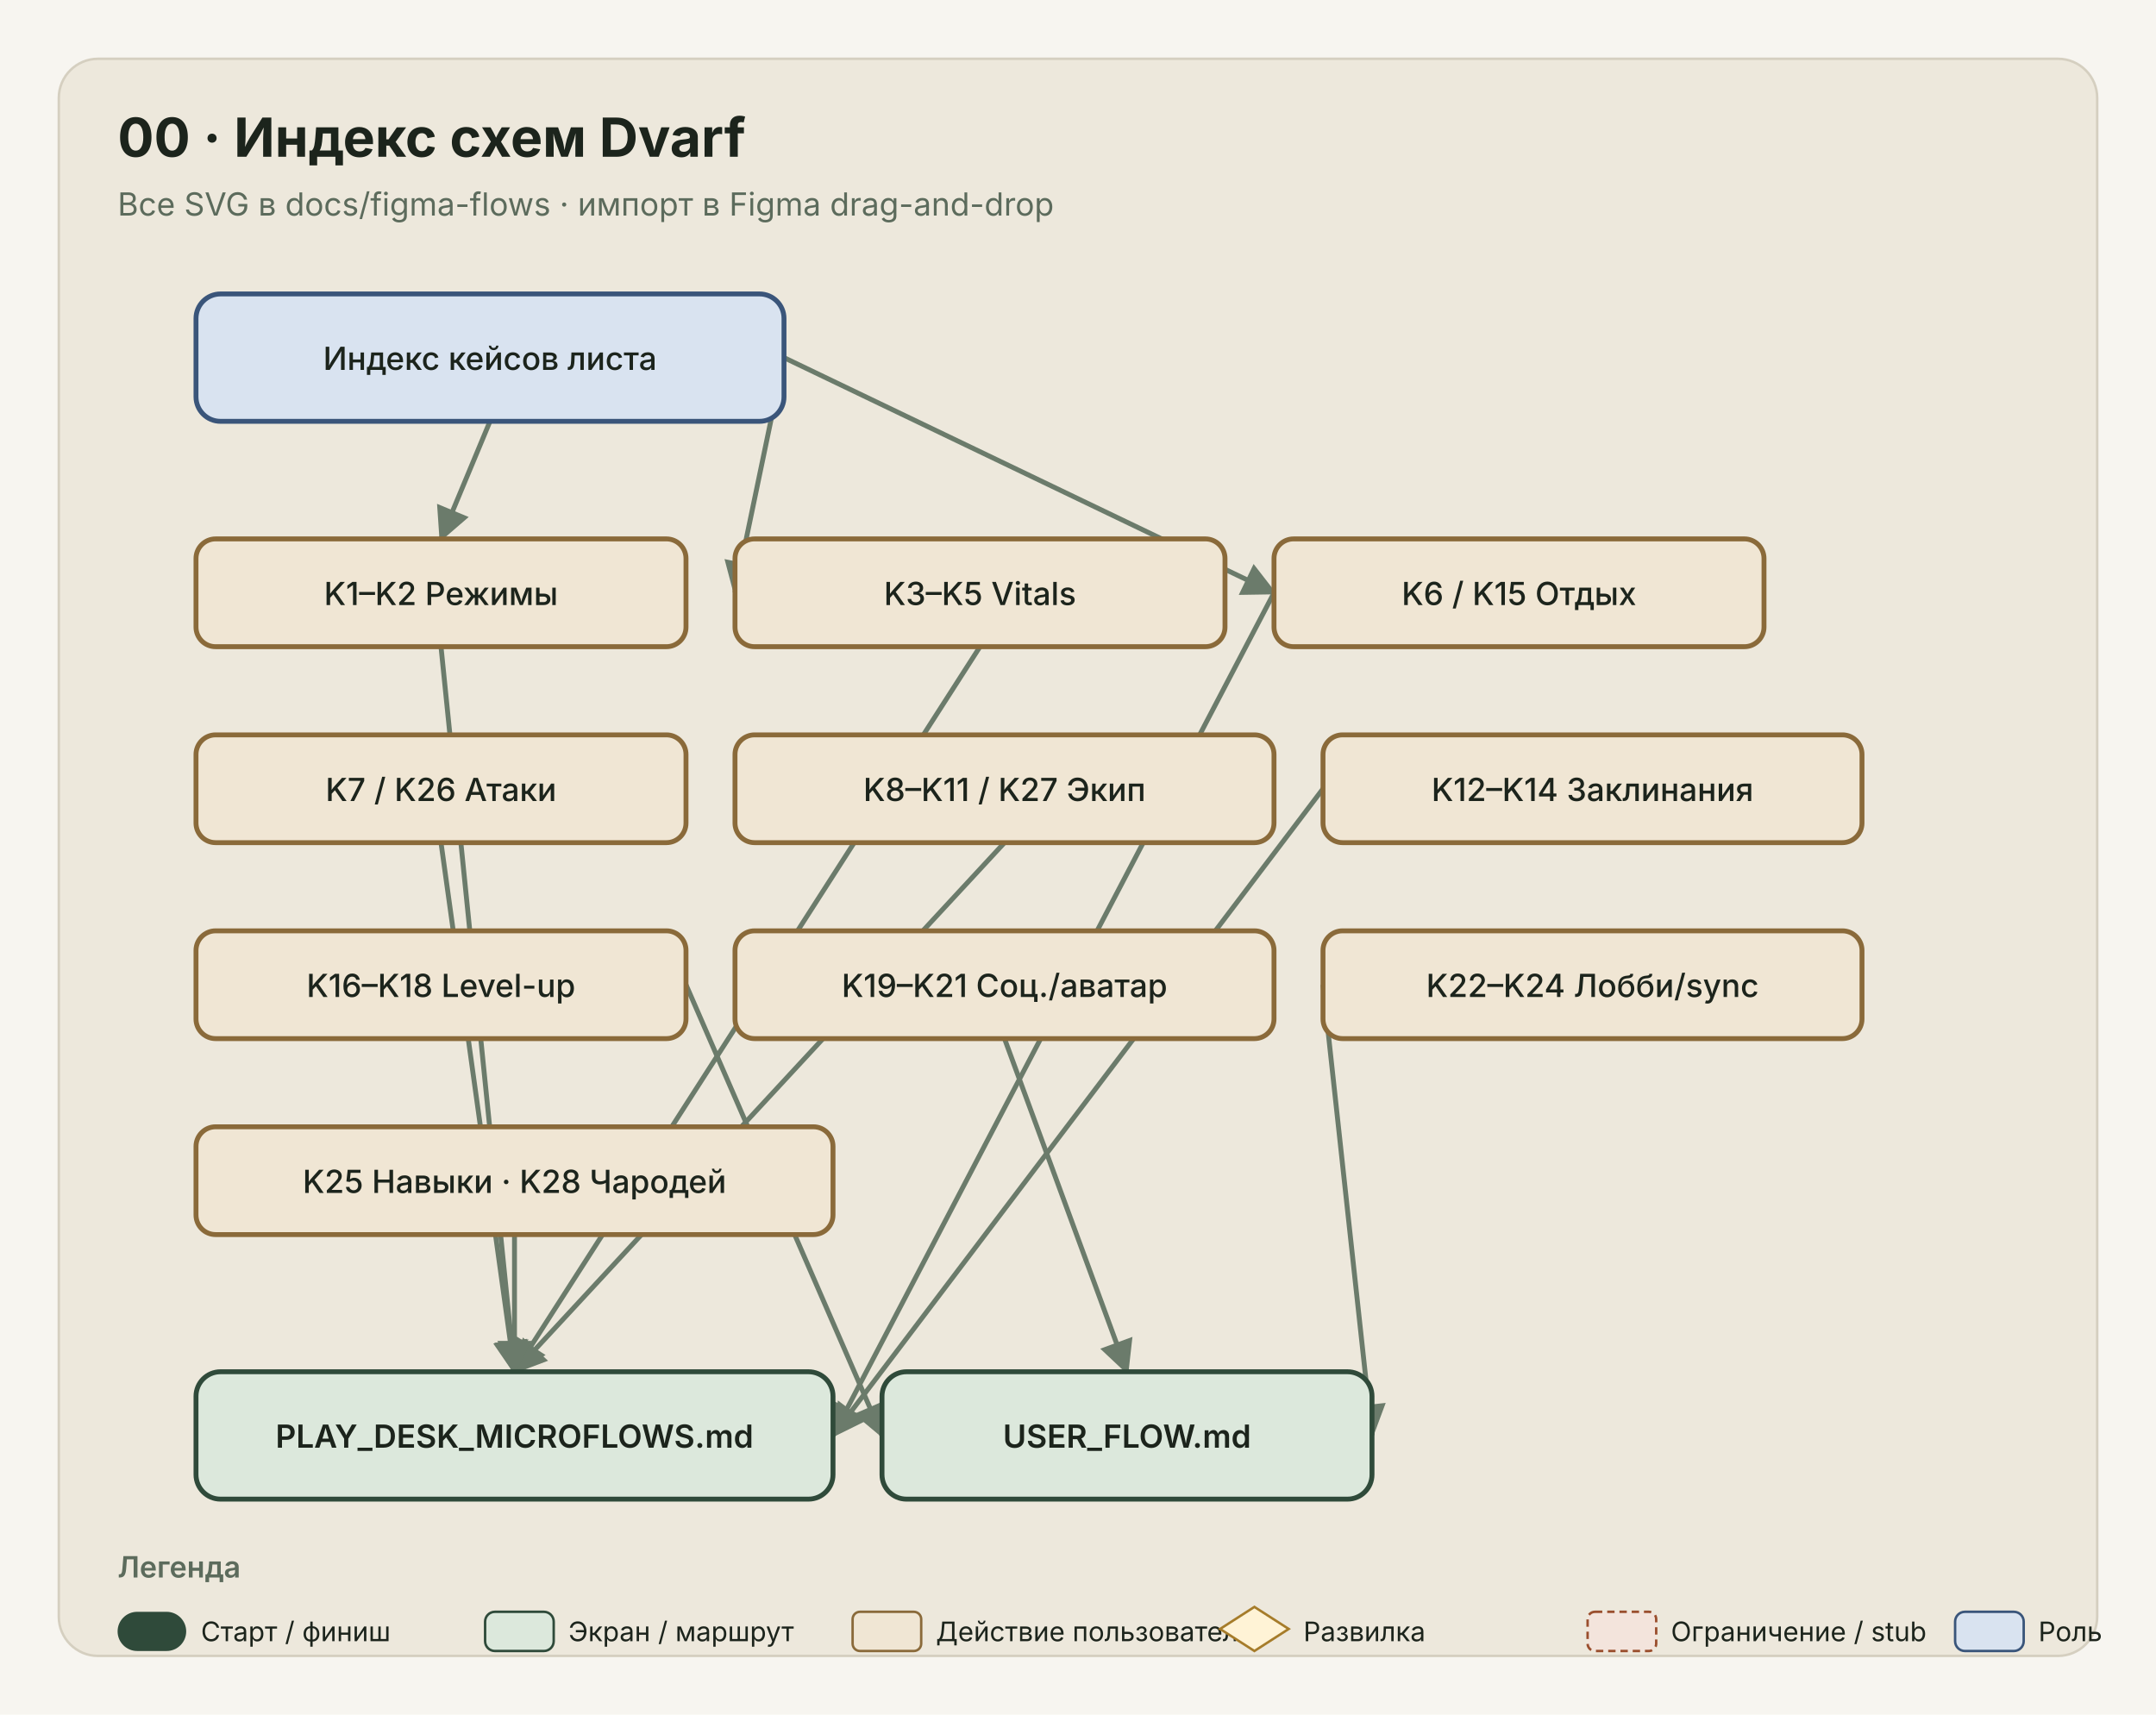
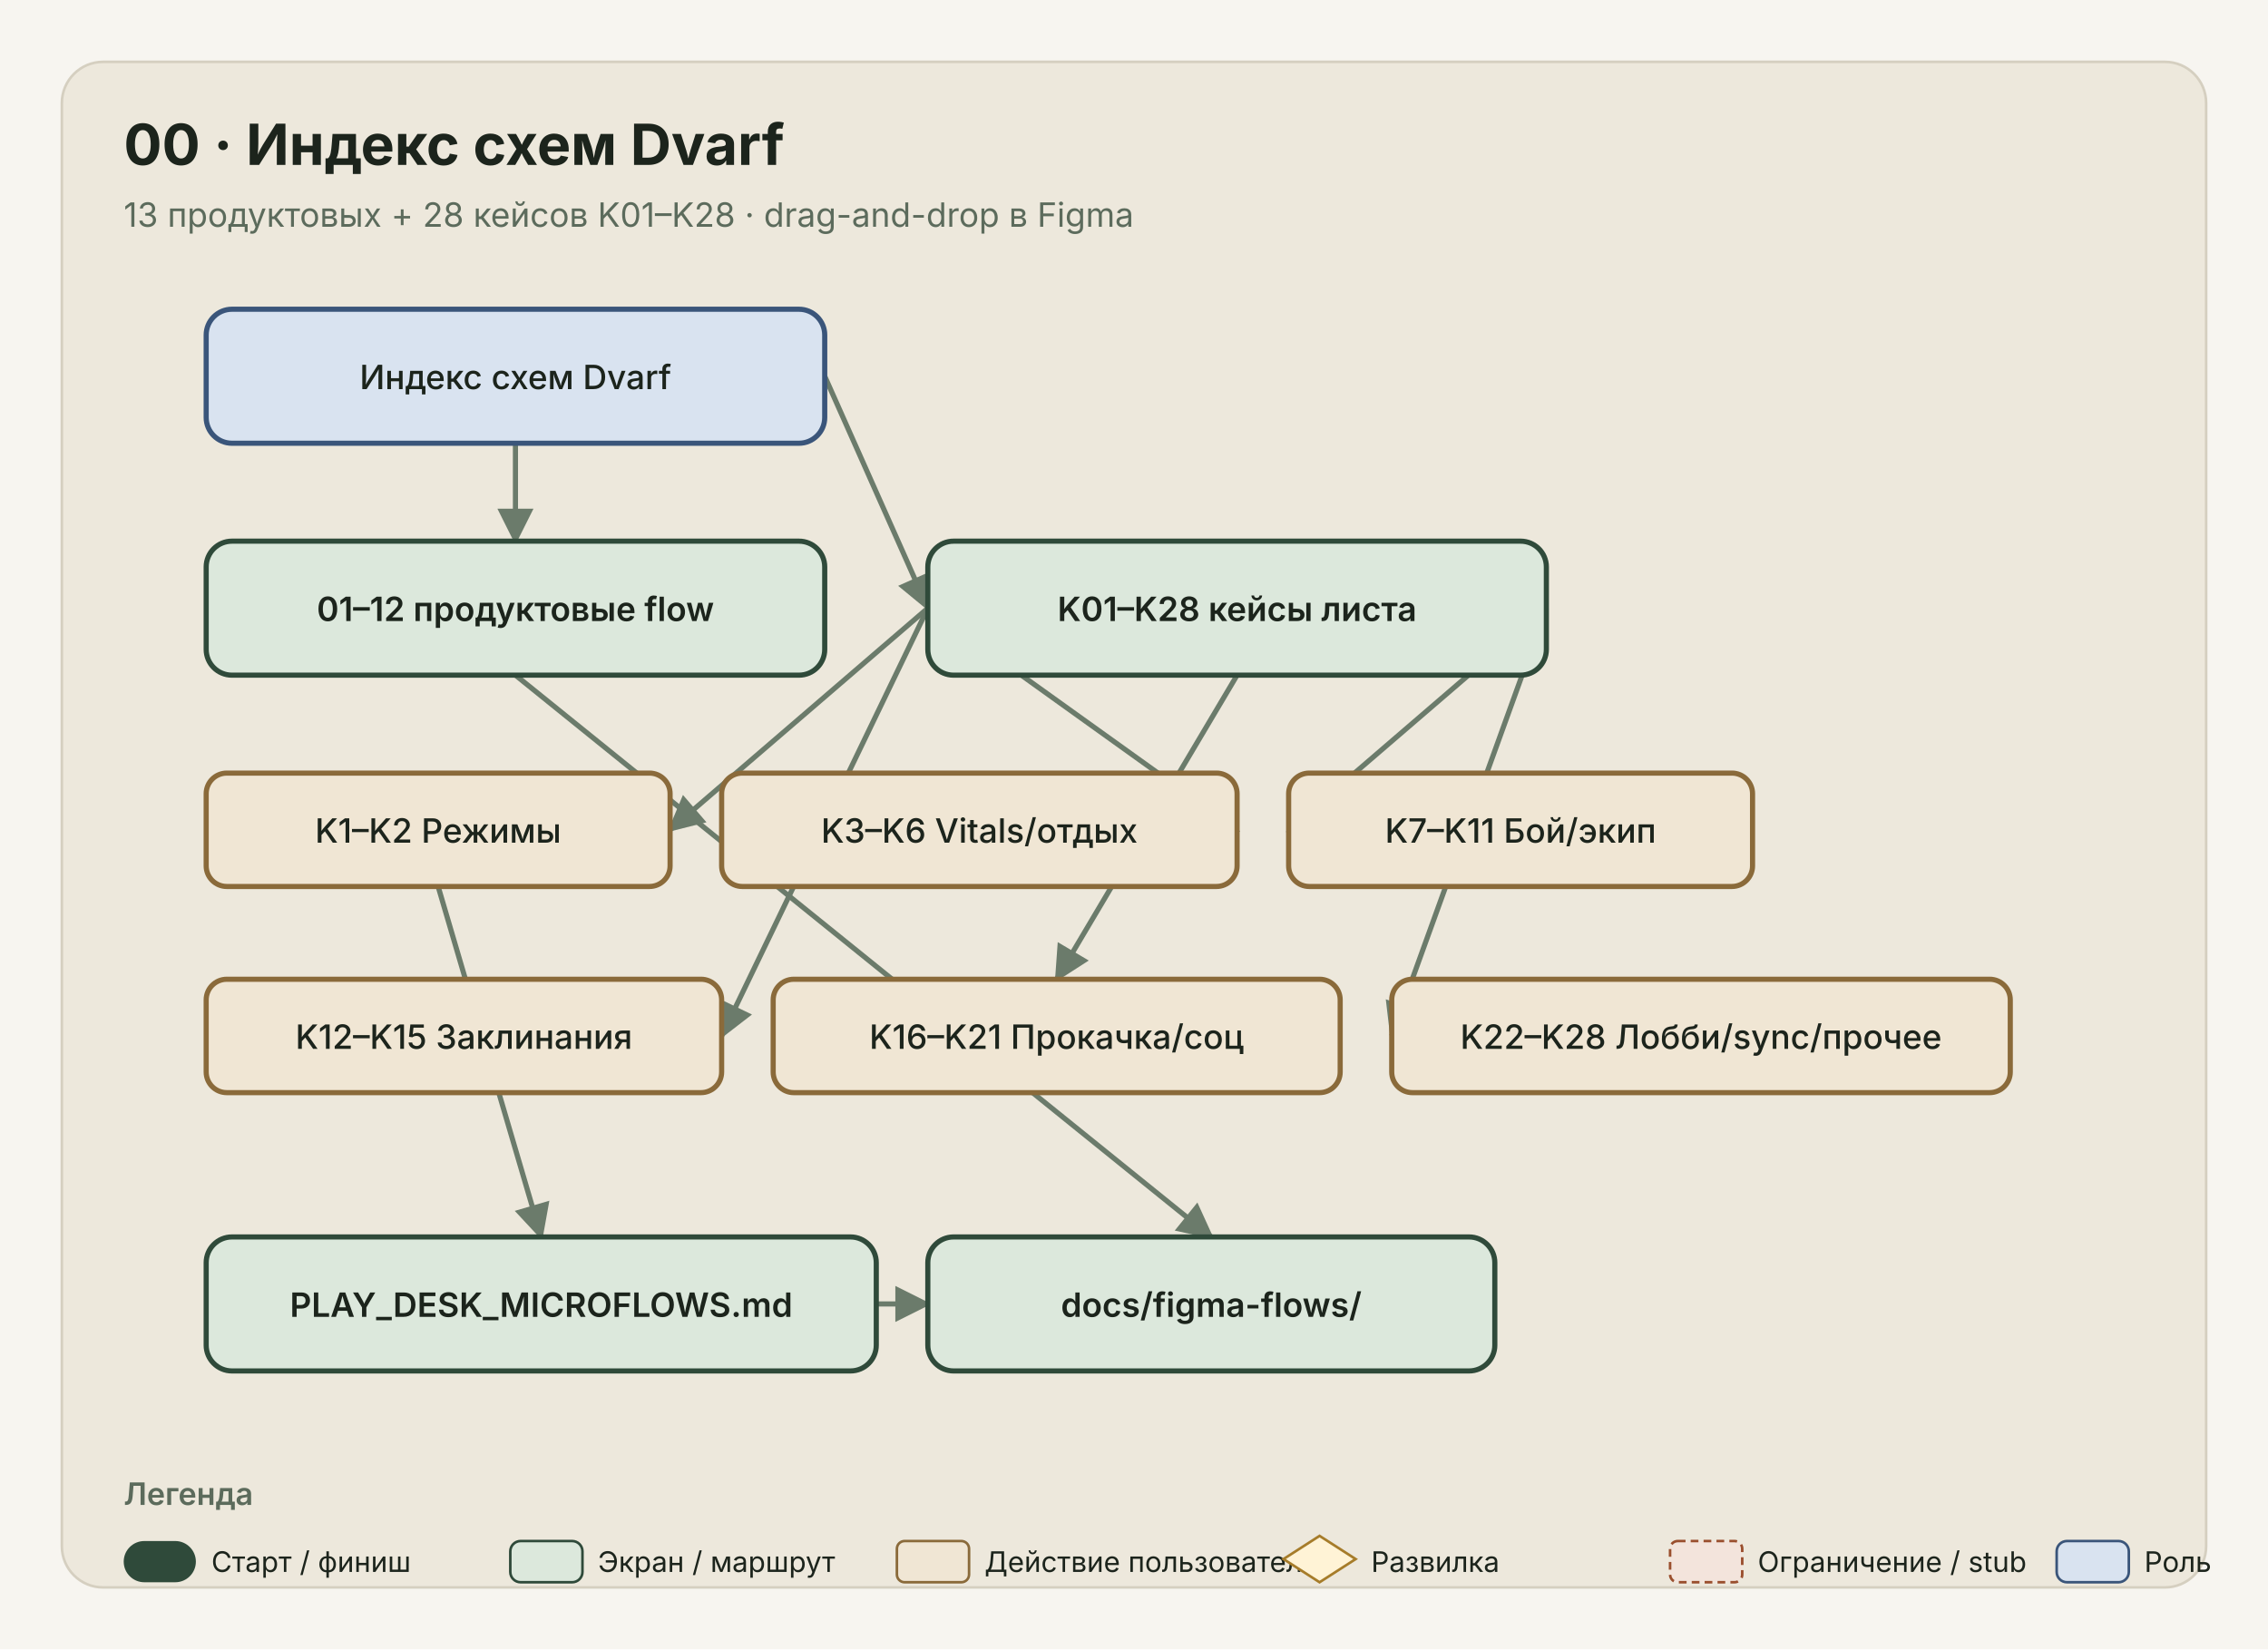
- <svg xmlns="http://www.w3.org/2000/svg" width="880" height="700" viewBox="0 0 880 700" role="img" aria-label="00 · Индекс схем Dvarf" data-name="00 · Индекс схем Dvarf">
+ <svg xmlns="http://www.w3.org/2000/svg" width="880" height="640" viewBox="0 0 880 640" role="img" aria-label="00 · Индекс схем Dvarf" data-name="00 · Индекс схем Dvarf">
  <defs>
    <marker id="arrow" viewBox="0 0 10 10" refX="9" refY="5" markerWidth="7" markerHeight="7" orient="auto-start-reverse">
      <path d="M0,0 L10,5 L0,10 z" fill="#6B7B6B" />
    </marker>
  </defs>
  <rect width="100%" height="100%" fill="#F7F5F0" />
-   <rect x="24" y="24" width="832" height="652" rx="16" fill="#EDE8DC" stroke="#D5CFC0" stroke-width="1" />
+   <rect x="24" y="24" width="832" height="592" rx="16" fill="#EDE8DC" stroke="#D5CFC0" stroke-width="1" />
  <text x="48" y="64" font-family="IBM Plex Sans, Inter, Arial, sans-serif" font-size="22" font-weight="700" fill="#1C241C">00 · Индекс схем Dvarf</text>
-   <text x="48" y="88" font-family="IBM Plex Sans, Inter, Arial, sans-serif" font-size="13" fill="#5C6B5C">Все SVG в docs/figma-flows · импорт в Figma drag-and-drop</text>
+   <text x="48" y="88" font-family="IBM Plex Sans, Inter, Arial, sans-serif" font-size="13" fill="#5C6B5C">13 продуктовых + 28 кейсов K01–K28 · drag-and-drop в Figma</text>
  <g id="edges">
-     <g id="edge-0" data-name="title→a">
-       <polyline points="200.0,172.0 180.0,220.0" fill="none" stroke="#6B7B6B" stroke-width="2" marker-end="url(#arrow)" />
+     <g id="edge-0" data-name="title→prod">
+       <polyline points="200.0,172.0 200.0,210.0" fill="none" stroke="#6B7B6B" stroke-width="2" marker-end="url(#arrow)" />
    </g>
-     <g id="edge-1" data-name="title→b">
-       <polyline points="320.0,146.0 300.0,242.0" fill="none" stroke="#6B7B6B" stroke-width="2" marker-end="url(#arrow)" />
+     <g id="edge-1" data-name="title→cases">
+       <polyline points="320.0,146.0 360.0,236.0" fill="none" stroke="#6B7B6B" stroke-width="2" marker-end="url(#arrow)" />
    </g>
-     <g id="edge-2" data-name="title→c">
-       <polyline points="320.0,146.0 520.0,242.0" fill="none" stroke="#6B7B6B" stroke-width="2" marker-end="url(#arrow)" />
+     <g id="edge-2" data-name="cases→a">
+       <polyline points="360.0,236.0 260.0,322.0" fill="none" stroke="#6B7B6B" stroke-width="2" marker-end="url(#arrow)" />
    </g>
-     <g id="edge-3" data-name="a→doc">
-       <polyline points="180.0,264.0 210.0,560.0" fill="none" stroke="#6B7B6B" stroke-width="2" marker-end="url(#arrow)" />
+     <g id="edge-3" data-name="cases→b">
+       <polyline points="360.0,236.0 480.0,322.0" fill="none" stroke="#6B7B6B" stroke-width="2" marker-end="url(#arrow)" />
    </g>
-     <g id="edge-4" data-name="b→doc">
-       <polyline points="400.0,264.0 210.0,560.0" fill="none" stroke="#6B7B6B" stroke-width="2" marker-end="url(#arrow)" />
+     <g id="edge-4" data-name="cases→c">
+       <polyline points="600.0,236.0 500.0,322.0" fill="none" stroke="#6B7B6B" stroke-width="2" marker-end="url(#arrow)" />
    </g>
-     <g id="edge-5" data-name="c→doc">
-       <polyline points="520.0,242.0 340.0,586.0" fill="none" stroke="#6B7B6B" stroke-width="2" marker-end="url(#arrow)" />
+     <g id="edge-5" data-name="cases→d">
+       <polyline points="360.0,236.0 280.0,402.0" fill="none" stroke="#6B7B6B" stroke-width="2" marker-end="url(#arrow)" />
    </g>
-     <g id="edge-6" data-name="d→doc">
-       <polyline points="180.0,344.0 210.0,560.0" fill="none" stroke="#6B7B6B" stroke-width="2" marker-end="url(#arrow)" />
+     <g id="edge-6" data-name="cases→e1">
+       <polyline points="480.0,262.0 410.0,380.0" fill="none" stroke="#6B7B6B" stroke-width="2" marker-end="url(#arrow)" />
    </g>
-     <g id="edge-7" data-name="e1→doc">
-       <polyline points="410.0,344.0 210.0,560.0" fill="none" stroke="#6B7B6B" stroke-width="2" marker-end="url(#arrow)" />
+     <g id="edge-7" data-name="cases→f">
+       <polyline points="600.0,236.0 540.0,402.0" fill="none" stroke="#6B7B6B" stroke-width="2" marker-end="url(#arrow)" />
    </g>
-     <g id="edge-8" data-name="f→doc">
-       <polyline points="540.0,322.0 340.0,586.0" fill="none" stroke="#6B7B6B" stroke-width="2" marker-end="url(#arrow)" />
+     <g id="edge-8" data-name="a→doc">
+       <polyline points="170.0,344.0 210.0,480.0" fill="none" stroke="#6B7B6B" stroke-width="2" marker-end="url(#arrow)" />
    </g>
-     <g id="edge-9" data-name="g→uf">
-       <polyline points="280.0,402.0 360.0,586.0" fill="none" stroke="#6B7B6B" stroke-width="2" marker-end="url(#arrow)" />
+     <g id="edge-9" data-name="prod→fig">
+       <polyline points="200.0,262.0 470.0,480.0" fill="none" stroke="#6B7B6B" stroke-width="2" marker-end="url(#arrow)" />
    </g>
-     <g id="edge-10" data-name="h→uf">
-       <polyline points="410.0,424.0 460.0,560.0" fill="none" stroke="#6B7B6B" stroke-width="2" marker-end="url(#arrow)" />
-     </g>
-     <g id="edge-11" data-name="i→uf">
-       <polyline points="540.0,402.0 560.0,586.0" fill="none" stroke="#6B7B6B" stroke-width="2" marker-end="url(#arrow)" />
-     </g>
-     <g id="edge-12" data-name="j→doc">
-       <polyline points="210.0,504.0 210.0,560.0" fill="none" stroke="#6B7B6B" stroke-width="2" marker-end="url(#arrow)" />
+     <g id="edge-10" data-name="doc→fig">
+       <polyline points="340.0,506.0 360.0,506.0" fill="none" stroke="#6B7B6B" stroke-width="2" marker-end="url(#arrow)" />
    </g>
  </g>
  <g id="nodes">
-     <g id="node-title" data-name="Индекс кейсов листа">
+     <g id="node-title" data-name="Индекс схем Dvarf">
      <rect x="80" y="120" width="240" height="52" rx="10" fill="#D9E3F0" stroke="#3A557A" stroke-width="2" />
-       <text x="200.0" y="151.0" text-anchor="middle" font-family="IBM Plex Sans, Inter, Arial, sans-serif" font-size="13" font-weight="500" fill="#1C241C">Индекс кейсов листа</text>
+       <text x="200.0" y="151.0" text-anchor="middle" font-family="IBM Plex Sans, Inter, Arial, sans-serif" font-size="13" font-weight="500" fill="#1C241C">Индекс схем Dvarf</text>
+     </g>
+     <g id="node-prod" data-name="01–12 продуктовые flow">
+       <rect x="80" y="210" width="240" height="52" rx="10" fill="#DCE8DC" stroke="#2F4A3A" stroke-width="2" />
+       <text x="200.0" y="241.0" text-anchor="middle" font-family="IBM Plex Sans, Inter, Arial, sans-serif" font-size="13" font-weight="600" fill="#1C241C">01–12 продуктовые flow</text>
+     </g>
+     <g id="node-cases" data-name="K01–K28 кейсы листа">
+       <rect x="360" y="210" width="240" height="52" rx="10" fill="#DCE8DC" stroke="#2F4A3A" stroke-width="2" />
+       <text x="480.0" y="241.0" text-anchor="middle" font-family="IBM Plex Sans, Inter, Arial, sans-serif" font-size="13" font-weight="600" fill="#1C241C">K01–K28 кейсы листа</text>
    </g>
    <g id="node-a" data-name="K1–K2 Режимы">
-       <rect x="80" y="220" width="200" height="44" rx="8" fill="#F0E6D4" stroke="#8A6A3A" stroke-width="2" />
-       <text x="180.0" y="247.0" text-anchor="middle" font-family="IBM Plex Sans, Inter, Arial, sans-serif" font-size="13" font-weight="500" fill="#1C241C">K1–K2 Режимы</text>
+       <rect x="80" y="300" width="180" height="44" rx="8" fill="#F0E6D4" stroke="#8A6A3A" stroke-width="2" />
+       <text x="170.0" y="327.0" text-anchor="middle" font-family="IBM Plex Sans, Inter, Arial, sans-serif" font-size="13" font-weight="500" fill="#1C241C">K1–K2 Режимы</text>
    </g>
-     <g id="node-b" data-name="K3–K5 Vitals">
-       <rect x="300" y="220" width="200" height="44" rx="8" fill="#F0E6D4" stroke="#8A6A3A" stroke-width="2" />
-       <text x="400.0" y="247.0" text-anchor="middle" font-family="IBM Plex Sans, Inter, Arial, sans-serif" font-size="13" font-weight="500" fill="#1C241C">K3–K5 Vitals</text>
+     <g id="node-b" data-name="K3–K6 Vitals/отдых">
+       <rect x="280" y="300" width="200" height="44" rx="8" fill="#F0E6D4" stroke="#8A6A3A" stroke-width="2" />
+       <text x="380.0" y="327.0" text-anchor="middle" font-family="IBM Plex Sans, Inter, Arial, sans-serif" font-size="13" font-weight="500" fill="#1C241C">K3–K6 Vitals/отдых</text>
    </g>
-     <g id="node-c" data-name="K6 / K15 Отдых">
-       <rect x="520" y="220" width="200" height="44" rx="8" fill="#F0E6D4" stroke="#8A6A3A" stroke-width="2" />
-       <text x="620.0" y="247.0" text-anchor="middle" font-family="IBM Plex Sans, Inter, Arial, sans-serif" font-size="13" font-weight="500" fill="#1C241C">K6 / K15 Отдых</text>
+     <g id="node-c" data-name="K7–K11 Бой/экип">
+       <rect x="500" y="300" width="180" height="44" rx="8" fill="#F0E6D4" stroke="#8A6A3A" stroke-width="2" />
+       <text x="590.0" y="327.0" text-anchor="middle" font-family="IBM Plex Sans, Inter, Arial, sans-serif" font-size="13" font-weight="500" fill="#1C241C">K7–K11 Бой/экип</text>
    </g>
-     <g id="node-d" data-name="K7 / K26 Атаки">
-       <rect x="80" y="300" width="200" height="44" rx="8" fill="#F0E6D4" stroke="#8A6A3A" stroke-width="2" />
-       <text x="180.0" y="327.0" text-anchor="middle" font-family="IBM Plex Sans, Inter, Arial, sans-serif" font-size="13" font-weight="500" fill="#1C241C">K7 / K26 Атаки</text>
+     <g id="node-d" data-name="K12–K15 Заклинания">
+       <rect x="80" y="380" width="200" height="44" rx="8" fill="#F0E6D4" stroke="#8A6A3A" stroke-width="2" />
+       <text x="180.0" y="407.0" text-anchor="middle" font-family="IBM Plex Sans, Inter, Arial, sans-serif" font-size="13" font-weight="500" fill="#1C241C">K12–K15 Заклинания</text>
    </g>
-     <g id="node-e1" data-name="K8–K11 / K27 Экип">
-       <rect x="300" y="300" width="220" height="44" rx="8" fill="#F0E6D4" stroke="#8A6A3A" stroke-width="2" />
-       <text x="410.0" y="327.0" text-anchor="middle" font-family="IBM Plex Sans, Inter, Arial, sans-serif" font-size="13" font-weight="500" fill="#1C241C">K8–K11 / K27 Экип</text>
+     <g id="node-e1" data-name="K16–K21 Прокачка/соц">
+       <rect x="300" y="380" width="220" height="44" rx="8" fill="#F0E6D4" stroke="#8A6A3A" stroke-width="2" />
+       <text x="410.0" y="407.0" text-anchor="middle" font-family="IBM Plex Sans, Inter, Arial, sans-serif" font-size="13" font-weight="500" fill="#1C241C">K16–K21 Прокачка/соц</text>
    </g>
-     <g id="node-f" data-name="K12–K14 Заклинания">
-       <rect x="540" y="300" width="220" height="44" rx="8" fill="#F0E6D4" stroke="#8A6A3A" stroke-width="2" />
-       <text x="650.0" y="327.0" text-anchor="middle" font-family="IBM Plex Sans, Inter, Arial, sans-serif" font-size="13" font-weight="500" fill="#1C241C">K12–K14 Заклинания</text>
-     </g>
-     <g id="node-g" data-name="K16–K18 Level-up">
-       <rect x="80" y="380" width="200" height="44" rx="8" fill="#F0E6D4" stroke="#8A6A3A" stroke-width="2" />
-       <text x="180.0" y="407.0" text-anchor="middle" font-family="IBM Plex Sans, Inter, Arial, sans-serif" font-size="13" font-weight="500" fill="#1C241C">K16–K18 Level-up</text>
-     </g>
-     <g id="node-h" data-name="K19–K21 Соц./аватар">
-       <rect x="300" y="380" width="220" height="44" rx="8" fill="#F0E6D4" stroke="#8A6A3A" stroke-width="2" />
-       <text x="410.0" y="407.0" text-anchor="middle" font-family="IBM Plex Sans, Inter, Arial, sans-serif" font-size="13" font-weight="500" fill="#1C241C">K19–K21 Соц./аватар</text>
-     </g>
-     <g id="node-i" data-name="K22–K24 Лобби/sync">
-       <rect x="540" y="380" width="220" height="44" rx="8" fill="#F0E6D4" stroke="#8A6A3A" stroke-width="2" />
-       <text x="650.0" y="407.0" text-anchor="middle" font-family="IBM Plex Sans, Inter, Arial, sans-serif" font-size="13" font-weight="500" fill="#1C241C">K22–K24 Лобби/sync</text>
-     </g>
-     <g id="node-j" data-name="K25 Навыки · K28 Чародей">
-       <rect x="80" y="460" width="260" height="44" rx="8" fill="#F0E6D4" stroke="#8A6A3A" stroke-width="2" />
-       <text x="210.0" y="487.0" text-anchor="middle" font-family="IBM Plex Sans, Inter, Arial, sans-serif" font-size="13" font-weight="500" fill="#1C241C">K25 Навыки · K28 Чародей</text>
+     <g id="node-f" data-name="K22–K28 Лобби/sync/прочее">
+       <rect x="540" y="380" width="240" height="44" rx="8" fill="#F0E6D4" stroke="#8A6A3A" stroke-width="2" />
+       <text x="660.0" y="407.0" text-anchor="middle" font-family="IBM Plex Sans, Inter, Arial, sans-serif" font-size="13" font-weight="500" fill="#1C241C">K22–K28 Лобби/sync/прочее</text>
    </g>
    <g id="node-doc" data-name="PLAY_DESK_MICROFLOWS.md">
-       <rect x="80" y="560" width="260" height="52" rx="10" fill="#DCE8DC" stroke="#2F4A3A" stroke-width="2" />
-       <text x="210.0" y="591.0" text-anchor="middle" font-family="IBM Plex Sans, Inter, Arial, sans-serif" font-size="13" font-weight="600" fill="#1C241C">PLAY_DESK_MICROFLOWS.md</text>
+       <rect x="80" y="480" width="260" height="52" rx="10" fill="#DCE8DC" stroke="#2F4A3A" stroke-width="2" />
+       <text x="210.0" y="511.0" text-anchor="middle" font-family="IBM Plex Sans, Inter, Arial, sans-serif" font-size="13" font-weight="600" fill="#1C241C">PLAY_DESK_MICROFLOWS.md</text>
    </g>
-     <g id="node-uf" data-name="USER_FLOW.md">
-       <rect x="360" y="560" width="200" height="52" rx="10" fill="#DCE8DC" stroke="#2F4A3A" stroke-width="2" />
-       <text x="460.0" y="591.0" text-anchor="middle" font-family="IBM Plex Sans, Inter, Arial, sans-serif" font-size="13" font-weight="600" fill="#1C241C">USER_FLOW.md</text>
+     <g id="node-fig" data-name="docs/figma-flows/">
+       <rect x="360" y="480" width="220" height="52" rx="10" fill="#DCE8DC" stroke="#2F4A3A" stroke-width="2" />
+       <text x="470.0" y="511.0" text-anchor="middle" font-family="IBM Plex Sans, Inter, Arial, sans-serif" font-size="13" font-weight="600" fill="#1C241C">docs/figma-flows/</text>
    </g>
  </g>
-   <g id="legend" data-name="Legend" transform="translate(48,644)">
+   <g id="legend" data-name="Legend" transform="translate(48,584)">
    <text x="0" y="0" font-family="IBM Plex Sans, Inter, Arial, sans-serif" font-size="12" font-weight="600" fill="#5C6B5C">Легенда</text>
    <rect x="0" y="14" width="28" height="16" rx="8" fill="#2F4A3A" />
    <text x="34" y="26" font-family="IBM Plex Sans, Inter, Arial, sans-serif" font-size="11" fill="#1C241C">Старт / финиш</text>
    <rect x="150" y="14" width="28" height="16" rx="4" fill="#DCE8DC" stroke="#2F4A3A" />
    <text x="184" y="26" font-family="IBM Plex Sans, Inter, Arial, sans-serif" font-size="11" fill="#1C241C">Экран / маршрут</text>
    <rect x="300" y="14" width="28" height="16" rx="3" fill="#F0E6D4" stroke="#8A6A3A" />
    <text x="334" y="26" font-family="IBM Plex Sans, Inter, Arial, sans-serif" font-size="11" fill="#1C241C">Действие пользователя</text>
    <path d="M464,12 L478,21 L464,30 L450,21 Z" fill="#FFF3D6" stroke="#A67C2A" />
    <text x="484" y="26" font-family="IBM Plex Sans, Inter, Arial, sans-serif" font-size="11" fill="#1C241C">Развилка</text>
    <rect x="600" y="14" width="28" height="16" rx="3" fill="#F3E4DC" stroke="#9A4F2E" stroke-dasharray="3 2" />
    <text x="634" y="26" font-family="IBM Plex Sans, Inter, Arial, sans-serif" font-size="11" fill="#1C241C">Ограничение / stub</text>
    <rect x="750" y="14" width="28" height="16" rx="4" fill="#D9E3F0" stroke="#3A557A" />
    <text x="784" y="26" font-family="IBM Plex Sans, Inter, Arial, sans-serif" font-size="11" fill="#1C241C">Роль</text>
  </g>
</svg>
